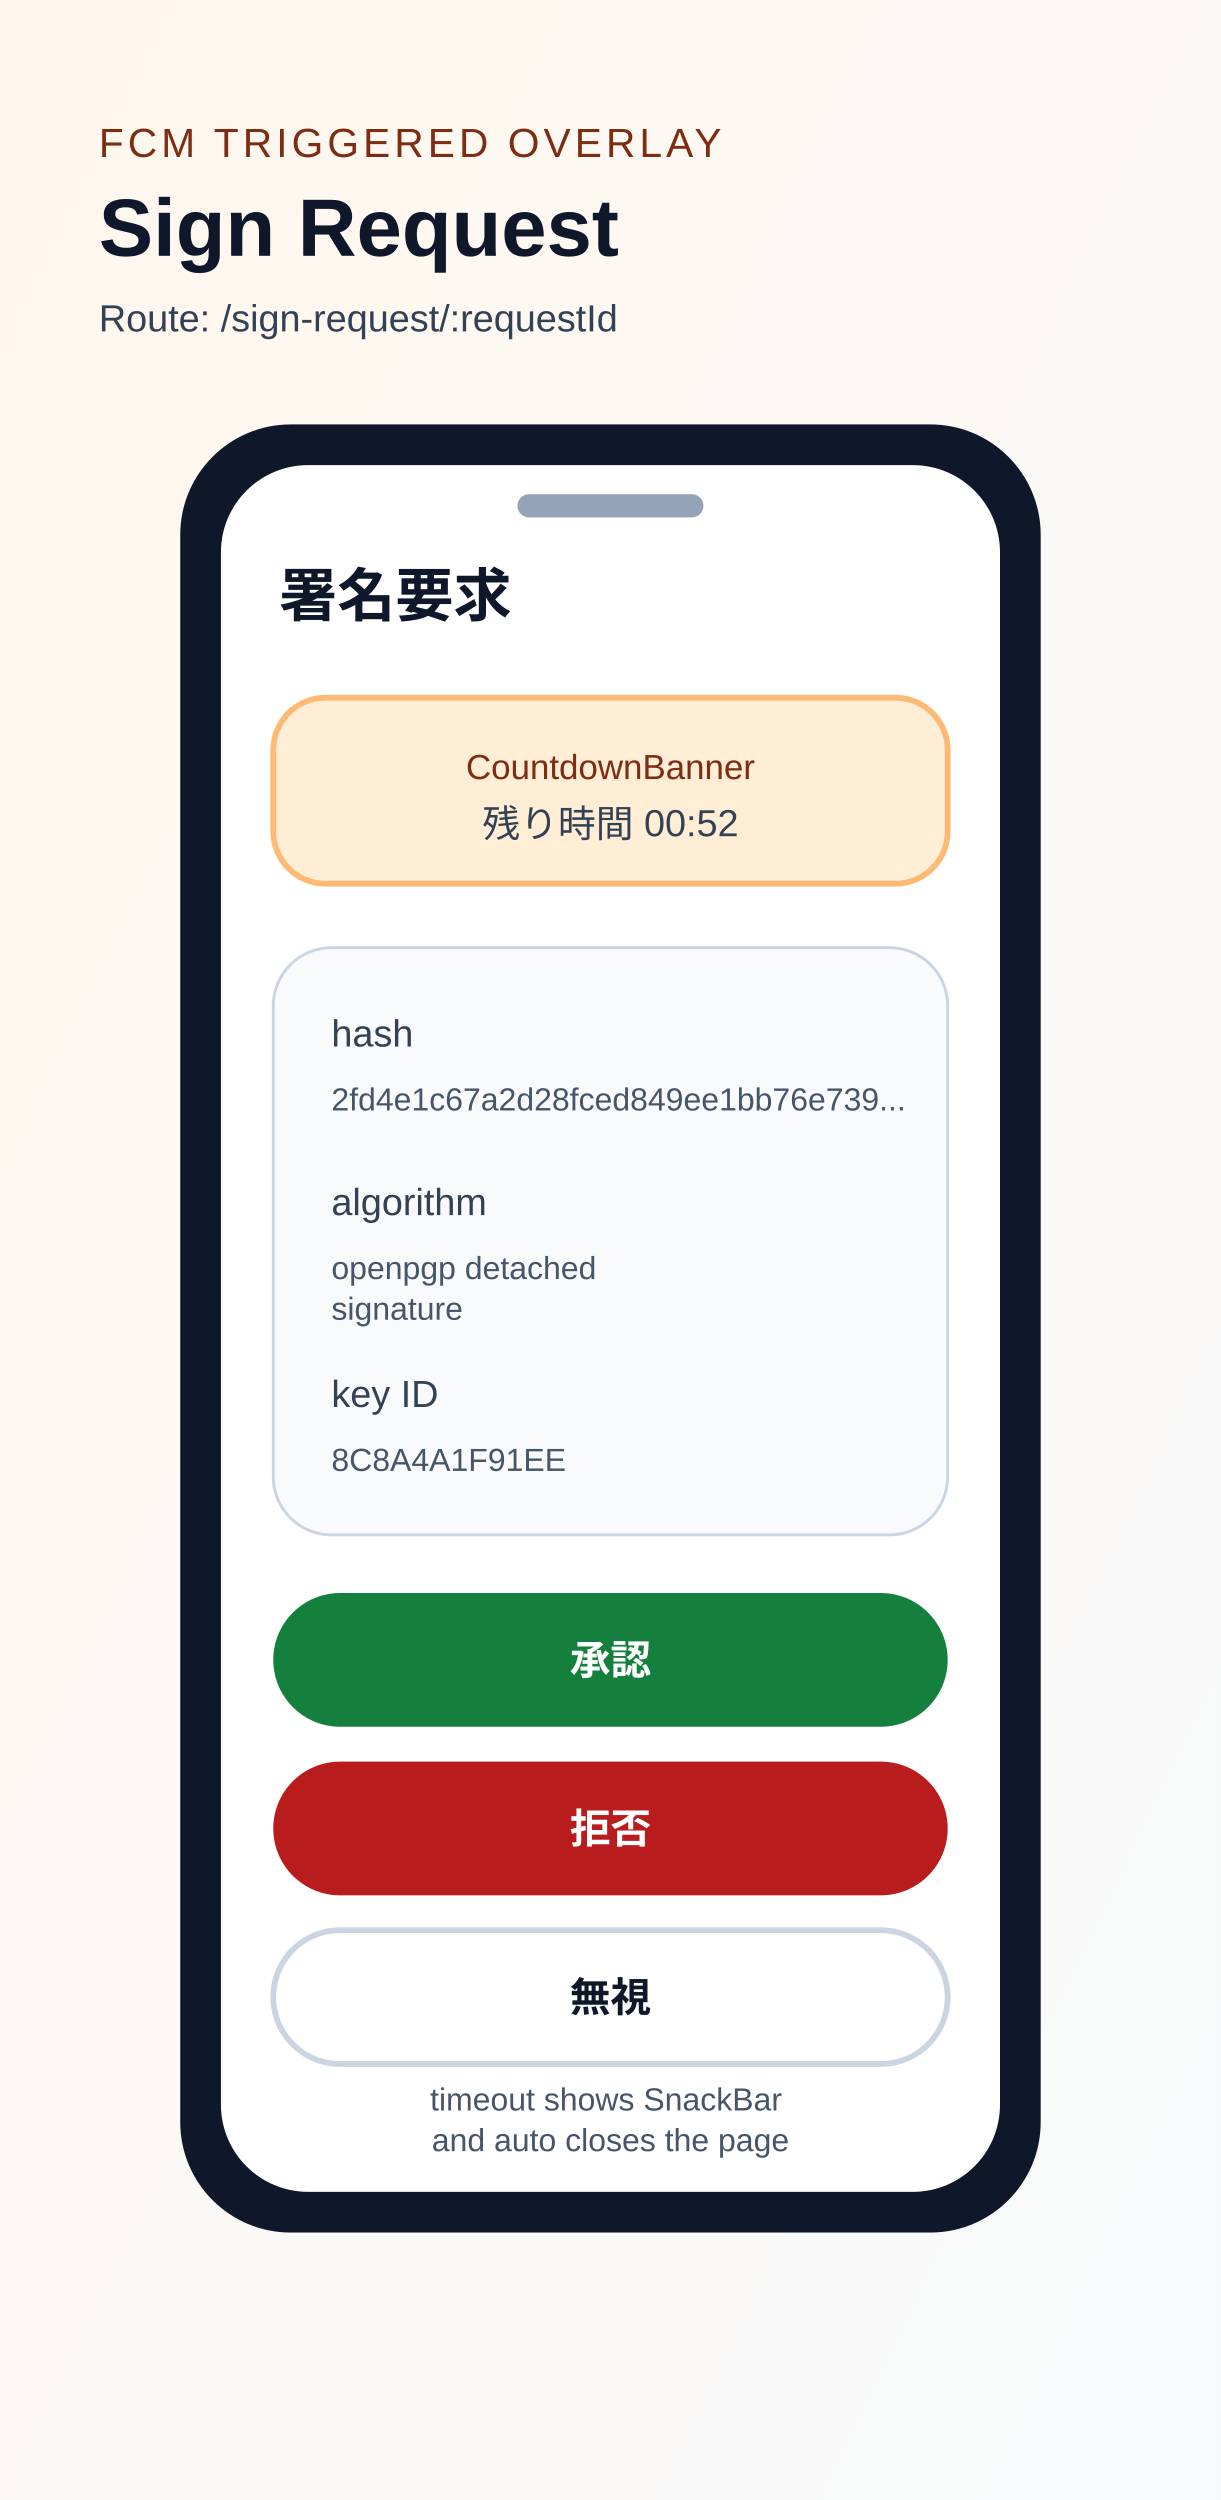
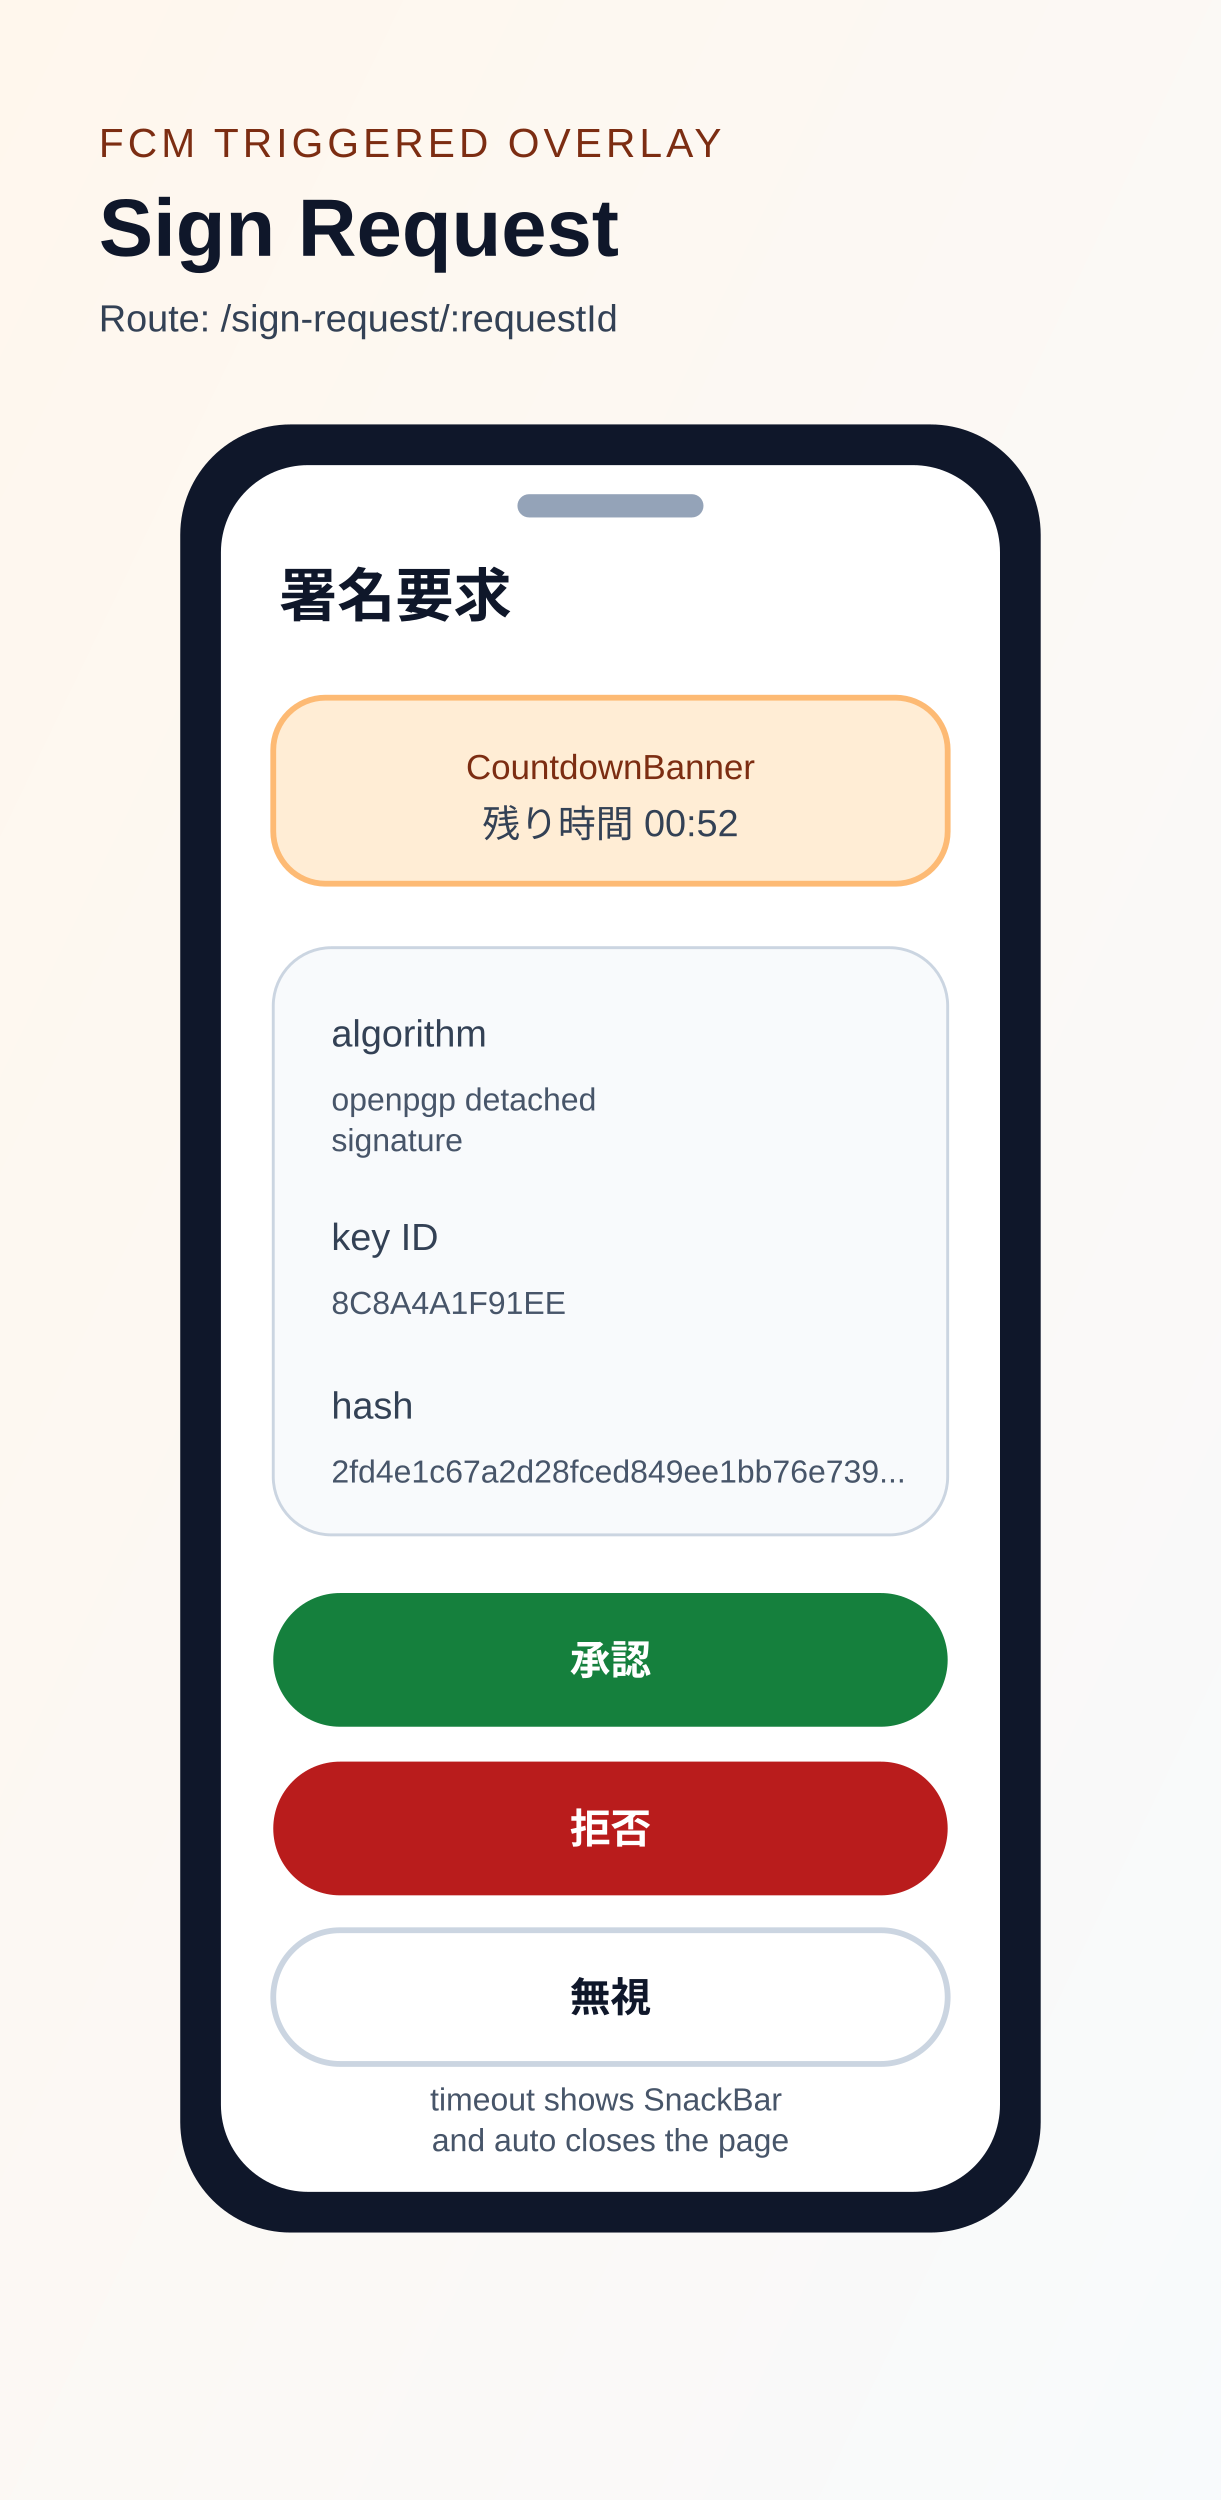
<svg xmlns="http://www.w3.org/2000/svg" viewBox="0 0 420 860" role="img" aria-labelledby="title desc">
  <defs>
    <linearGradient id="bg" x1="0" x2="1" y1="0" y2="1">
      <stop offset="0%" stop-color="#fff7ed" />
      <stop offset="100%" stop-color="#f8fafc" />
    </linearGradient>
    <style>
      text { font-family: Arial, sans-serif; fill: #0f172a; }
      .eyebrow { font-size: 14px; letter-spacing: 1.4px; fill: #7c2d12; }
      .heading { font-size: 28px; font-weight: 700; }
      .screen-title { font-size: 20px; font-weight: 700; }
      .body { font-size: 13px; fill: #334155; }
      .small { font-size: 12px; fill: #7c2d12; }
      .tiny { font-size: 11px; fill: #475569; }
      .button { font-size: 14px; font-weight: 700; fill: #ffffff; }
      .button-dark { font-size: 14px; font-weight: 700; fill: #0f172a; }
    </style>
  </defs>
  <rect width="420" height="860" fill="url(#bg)" />
  <text x="34" y="54" class="eyebrow">FCM TRIGGERED OVERLAY</text>
  <text x="34" y="88" class="heading">Sign Request</text>
  <text x="34" y="114" class="body">Route: /sign-request/:requestId</text>
  <rect x="62" y="146" width="296" height="622" rx="38" fill="#0f172a" />
  <rect x="76" y="160" width="268" height="594" rx="30" fill="#ffffff" />
  <rect x="178" y="170" width="64" height="8" rx="4" fill="#94a3b8" />
  <text x="96" y="212" class="screen-title">署名要求</text>
  <rect x="94" y="240" width="232" height="64" rx="18" fill="#ffedd5" stroke="#fdba74" stroke-width="2" />
  <text x="210" y="268" class="small" text-anchor="middle">CountdownBanner</text>
  <text x="210" y="288" class="body" text-anchor="middle">残り時間 00:52</text>
  <rect x="94" y="326" width="232" height="202" rx="20" fill="#f8fafc" stroke="#cbd5e1" />
-   <text x="114" y="360" class="body">hash</text>
-   <text x="114" y="382" class="tiny">2fd4e1c67a2d28fced849ee1bb76e739...</text>
-   <text x="114" y="418" class="body">algorithm</text>
-   <text x="114" y="440" class="tiny">
+   <text x="114" y="360" class="body">algorithm</text>
+   <text x="114" y="382" class="tiny">
    <tspan x="114" dy="0">openpgp detached</tspan>
    <tspan x="114" dy="14">signature</tspan>
  </text>
-   <text x="114" y="484" class="body">key ID</text>
-   <text x="114" y="506" class="tiny">8C8A4A1F91EE</text>
+   <text x="114" y="430" class="body">key ID</text>
+   <text x="114" y="452" class="tiny">8C8A4A1F91EE</text>
+   <text x="114" y="488" class="body">hash</text>
+   <text x="114" y="510" class="tiny">2fd4e1c67a2d28fced849ee1bb76e739...</text>
  <rect x="94" y="548" width="232" height="46" rx="23" fill="#15803d" />
  <text x="210" y="576" class="button" text-anchor="middle">承認</text>
  <rect x="94" y="606" width="232" height="46" rx="23" fill="#b91c1c" />
  <text x="210" y="634" class="button" text-anchor="middle">拒否</text>
  <rect x="94" y="664" width="232" height="46" rx="23" fill="#ffffff" stroke="#cbd5e1" stroke-width="2" />
  <text x="210" y="692" class="button-dark" text-anchor="middle">無視</text>
  <text x="210" y="726" class="tiny" text-anchor="middle">
    <tspan x="210" dy="0">timeout shows SnackBar</tspan>
    <tspan x="210" dy="14">and auto closes the page</tspan>
  </text>
</svg>
